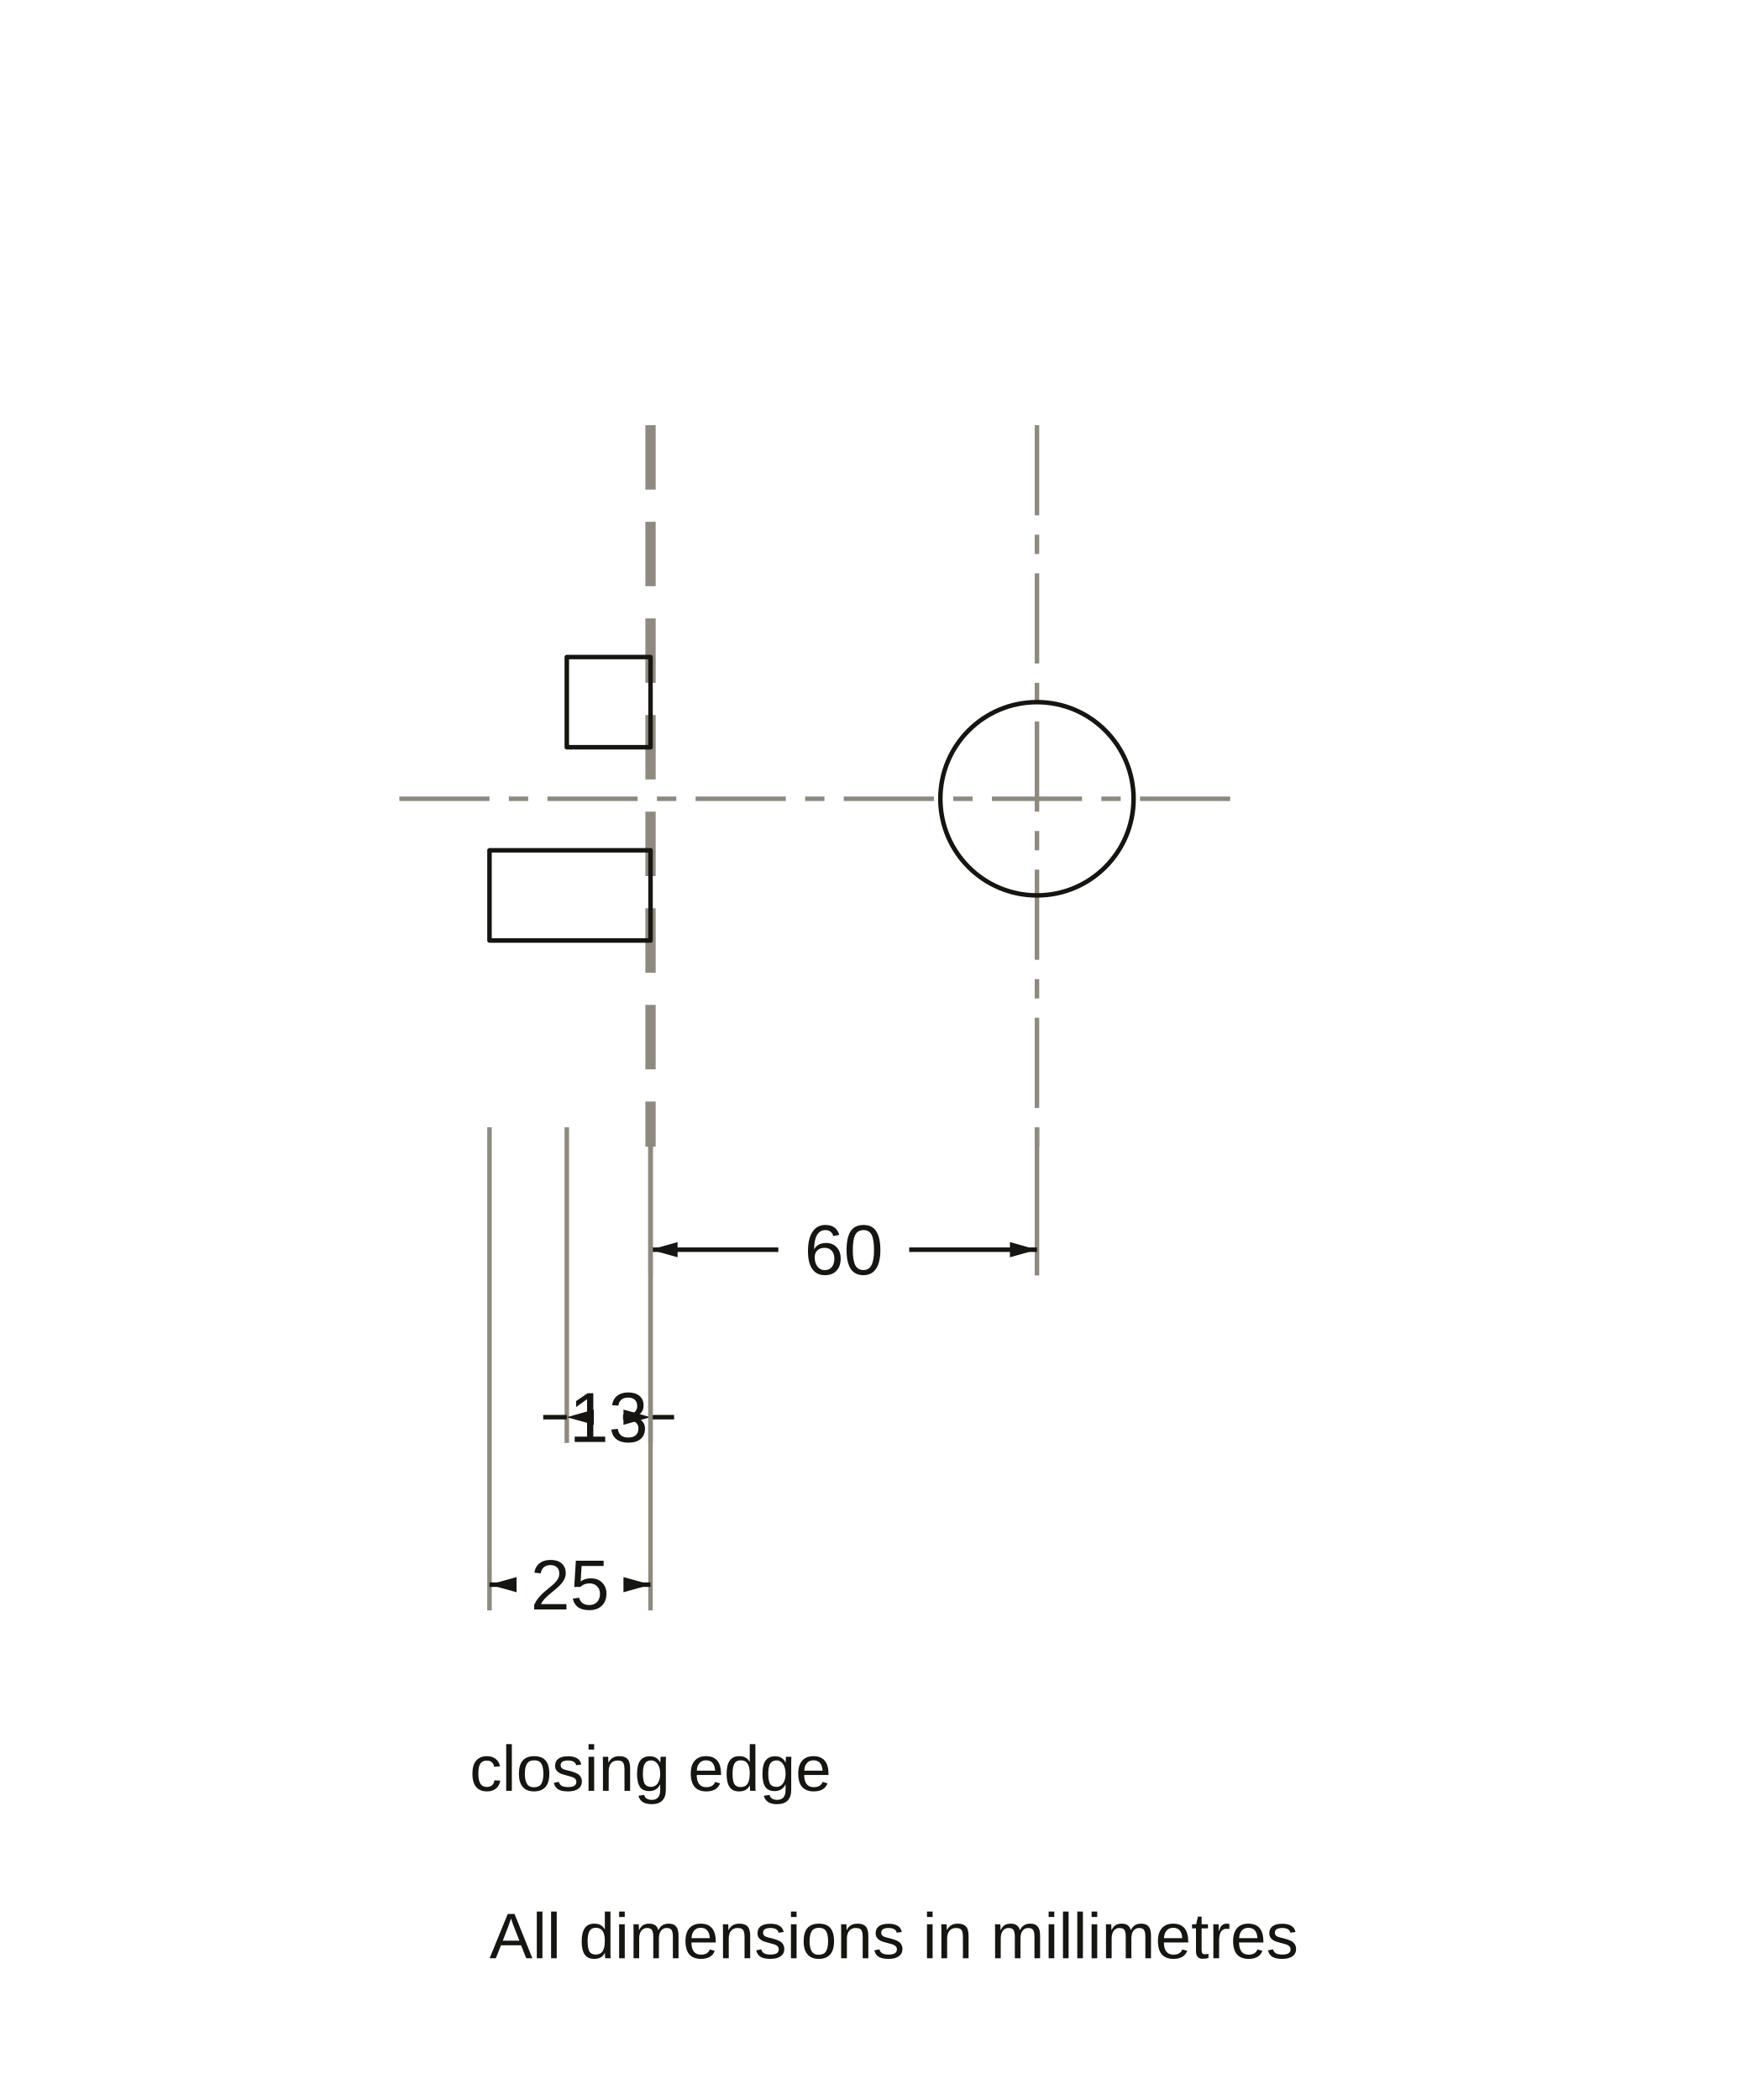
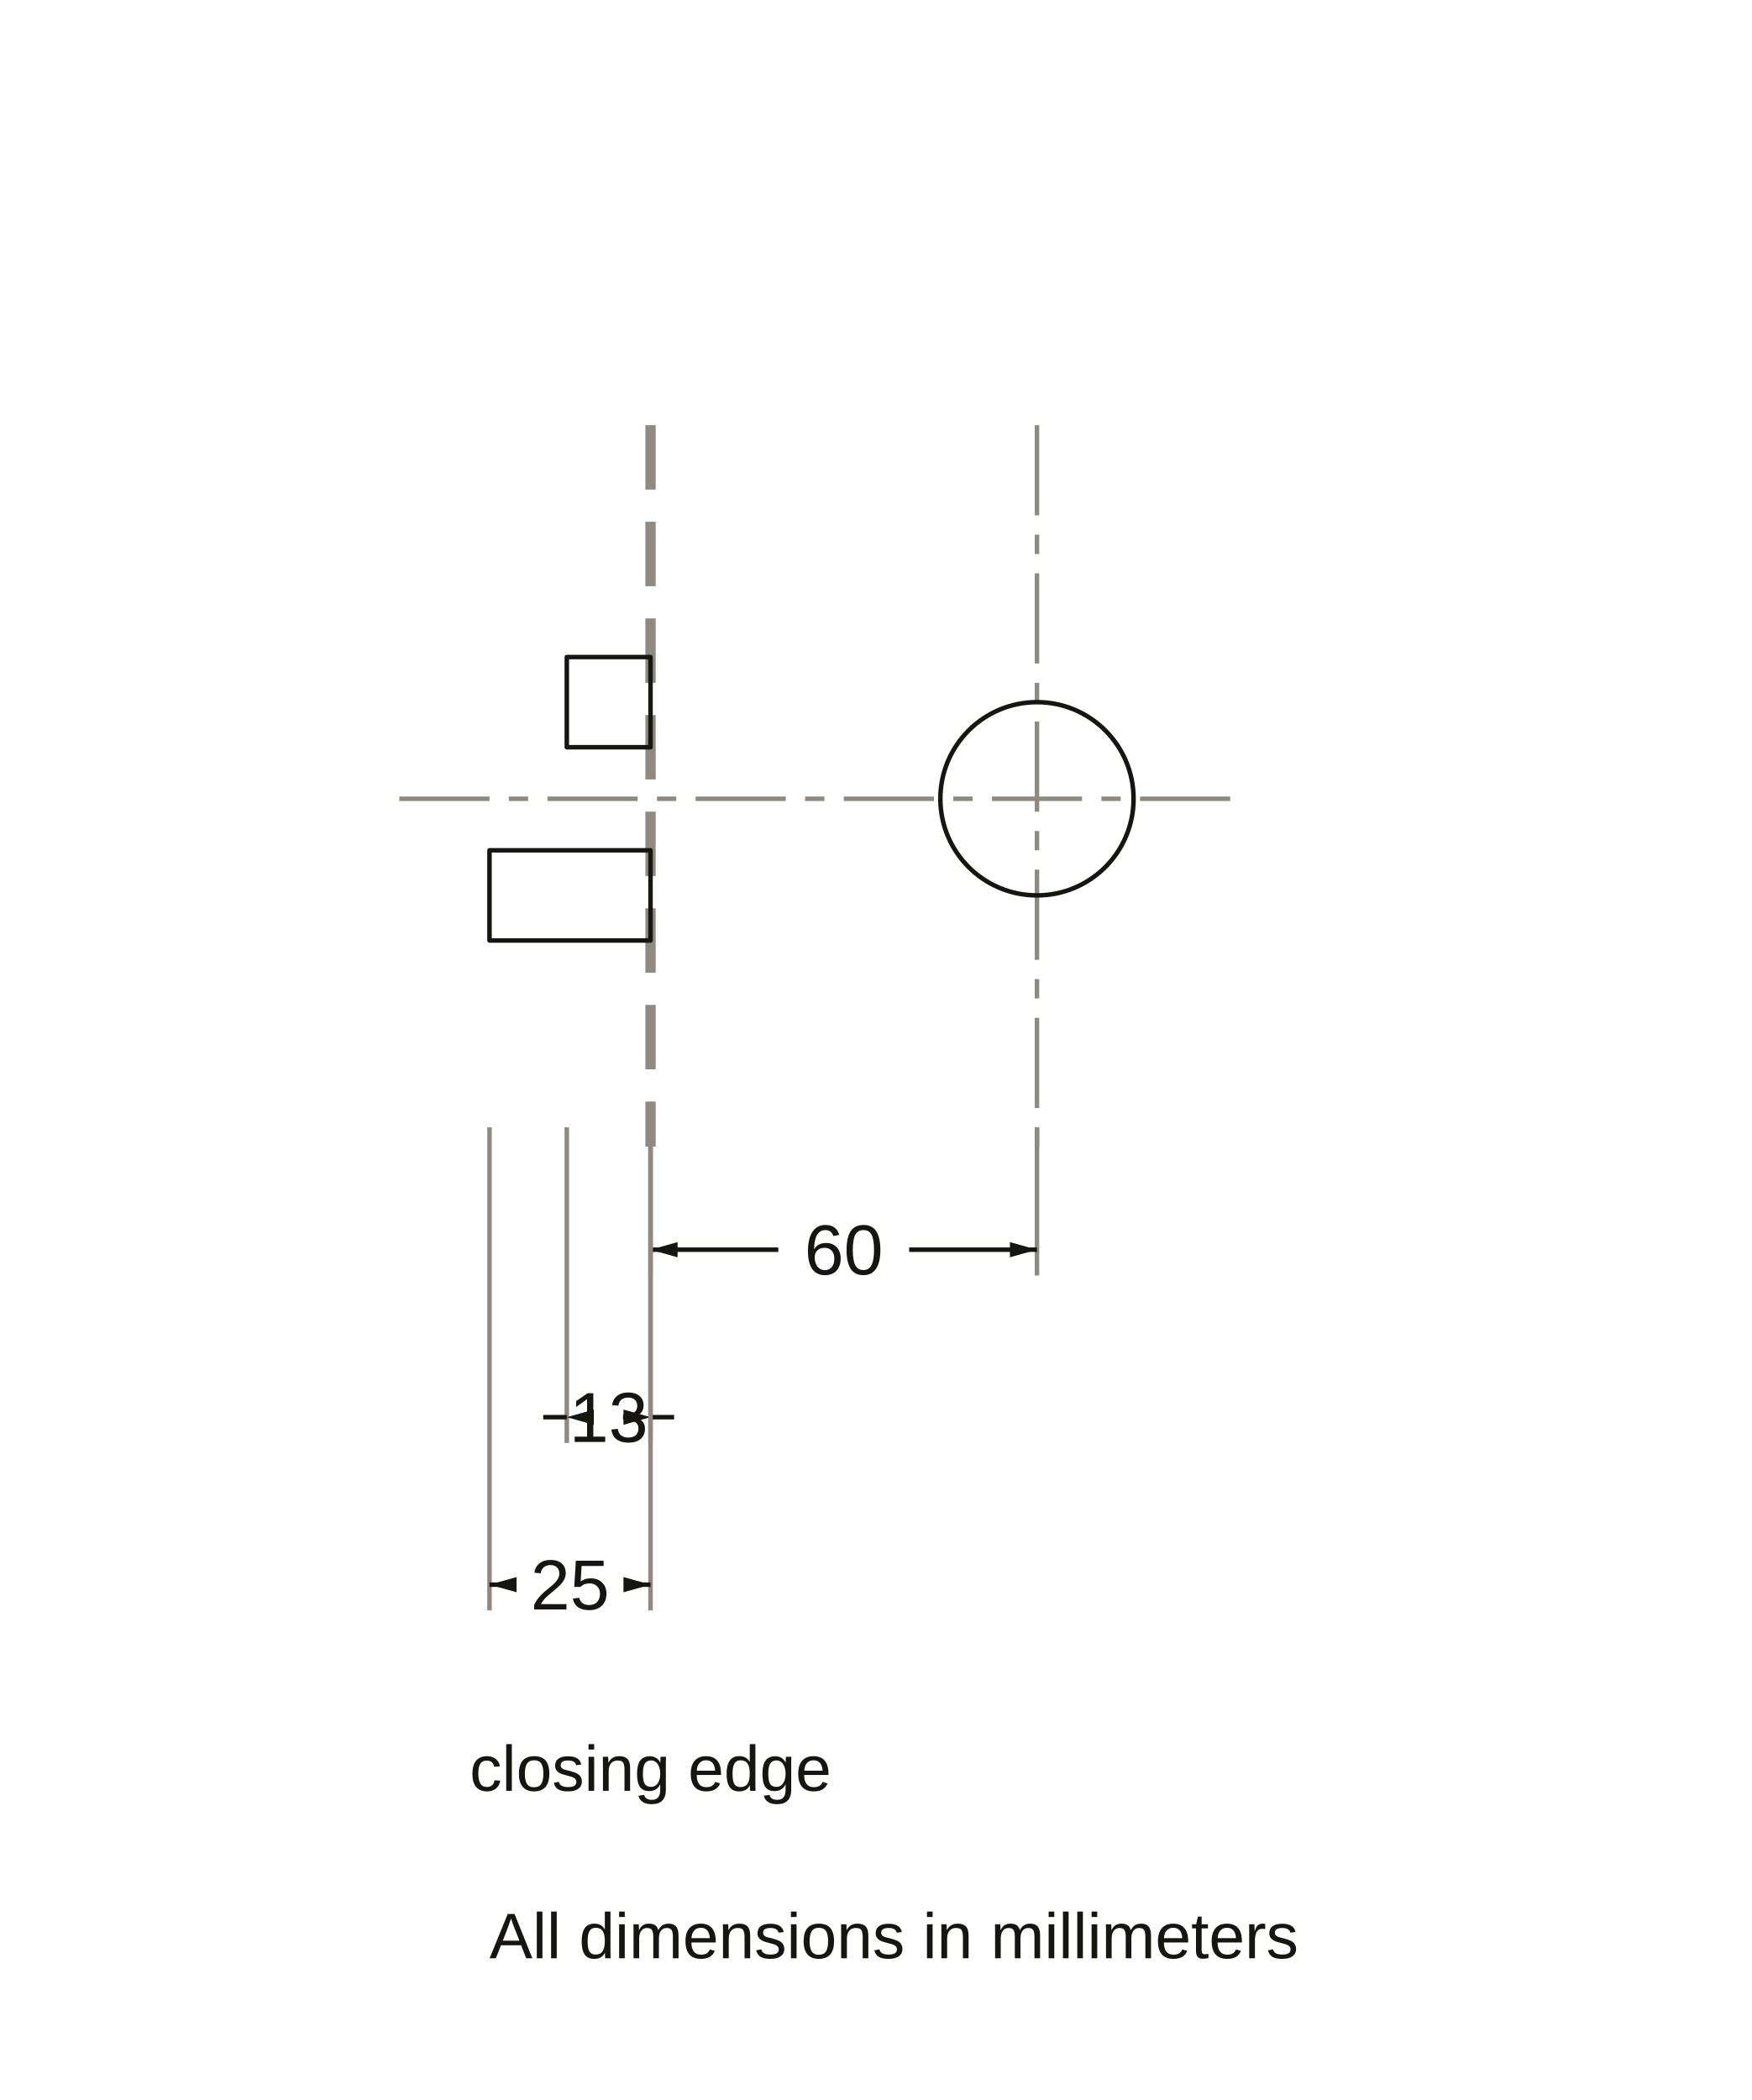
<svg xmlns="http://www.w3.org/2000/svg" viewBox="0 0 272 326" role="img" aria-labelledby="t d">
  <style>
    .ink { stroke: #16150f; }
    text { fill: #16150f; }
    @media (prefers-color-scheme: dark) {
      path, line, circle { stroke: #e9e5da; }
      path[fill]:not([fill="none"]) { fill: #e9e5da; }
      text { fill: #e9e5da; }
    }
  </style>
  <g>
    <g transform="translate(76 76)">
      <line x1="25" y1="-10" x2="25" y2="102" stroke="#8e8a80" stroke-width="1.6" stroke-dasharray="10 5" />
      <path d="M12.00 26.00 L25.00 26.00 L25.00 40.00 L12.00 40.00 Z" fill="none" stroke="#16150f" stroke-width="0.7" stroke-linejoin="round" />
      <path d="M0.00 56.00 L25.00 56.00 L25.00 70.00 L0.00 70.00 Z" fill="none" stroke="#16150f" stroke-width="0.7" stroke-linejoin="round" />
      <line x1="-14.00" y1="48.00" x2="116.00" y2="48.00" stroke="#8e8a80" stroke-width="0.7" stroke-dasharray="14 3 3 3" />
      <line x1="85.00" y1="-10.00" x2="85.00" y2="102.00" stroke="#8e8a80" stroke-width="0.7" stroke-dasharray="14 3 3 3" />
      <circle cx="85.00" cy="48.00" r="15.00" fill="none" stroke="#16150f" stroke-width="0.7" />
      <line x1="25" y1="99" x2="25" y2="122" stroke="#8e8a80" stroke-width="0.7" />
      <line x1="85" y1="99" x2="85" y2="122" stroke="#8e8a80" stroke-width="0.7" />
      <line x1="25" y1="118" x2="44.84" y2="118" stroke="#16150f" stroke-width="0.7" />
      <line x1="65.16" y1="118" x2="85" y2="118" stroke="#16150f" stroke-width="0.7" />
      <path d="M25.00 118.00 L29.20 119.18 L29.20 116.82 Z" fill="#16150f" />
      <path d="M85.00 118.00 L80.80 116.82 L80.80 119.18 Z" fill="#16150f" />
      <text x="55" y="121.85" font-size="11" fill="#16150f" text-anchor="middle" font-family="'Archivo','Helvetica Neue',Arial,sans-serif">60</text>
      <line x1="12" y1="99" x2="12" y2="148" stroke="#8e8a80" stroke-width="0.7" />
      <line x1="25" y1="99" x2="25" y2="148" stroke="#8e8a80" stroke-width="0.7" />
      <line x1="12" y1="144" x2="8.34" y2="144" stroke="#16150f" stroke-width="0.7" />
      <line x1="28.66" y1="144" x2="25" y2="144" stroke="#16150f" stroke-width="0.7" />
      <path d="M12.00 144.00 L16.20 145.18 L16.20 142.82 Z" fill="#16150f" />
      <path d="M25.00 144.00 L20.80 142.82 L20.80 145.18 Z" fill="#16150f" />
      <text x="18.5" y="147.85" font-size="11" fill="#16150f" text-anchor="middle" font-family="'Archivo','Helvetica Neue',Arial,sans-serif">13</text>
      <line x1="0" y1="99" x2="0" y2="174" stroke="#8e8a80" stroke-width="0.7" />
      <line x1="25" y1="99" x2="25" y2="174" stroke="#8e8a80" stroke-width="0.7" />
      <line x1="0" y1="170" x2="2.34" y2="170" stroke="#16150f" stroke-width="0.7" />
      <line x1="22.66" y1="170" x2="25" y2="170" stroke="#16150f" stroke-width="0.7" />
      <path d="M0.00 170.00 L4.20 171.18 L4.20 168.82 Z" fill="#16150f" />
      <path d="M25.00 170.00 L20.80 168.82 L20.80 171.18 Z" fill="#16150f" />
      <text x="12.5" y="173.85" font-size="11" fill="#16150f" text-anchor="middle" font-family="'Archivo','Helvetica Neue',Arial,sans-serif">25</text>
      <text x="25" y="202" font-size="10" fill="#8e8a80" text-anchor="middle" font-family="'Archivo',Arial,sans-serif">closing edge</text>
    </g>
-     <text x="76" y="304" font-size="10" fill="#8e8a80" font-family="'Archivo','Helvetica Neue',Arial,sans-serif">All dimensions in millimetres</text>
+     <text x="76" y="304" font-size="10" fill="#8e8a80" font-family="'Archivo','Helvetica Neue',Arial,sans-serif">All dimensions in millimeters</text>
  </g>
</svg>
